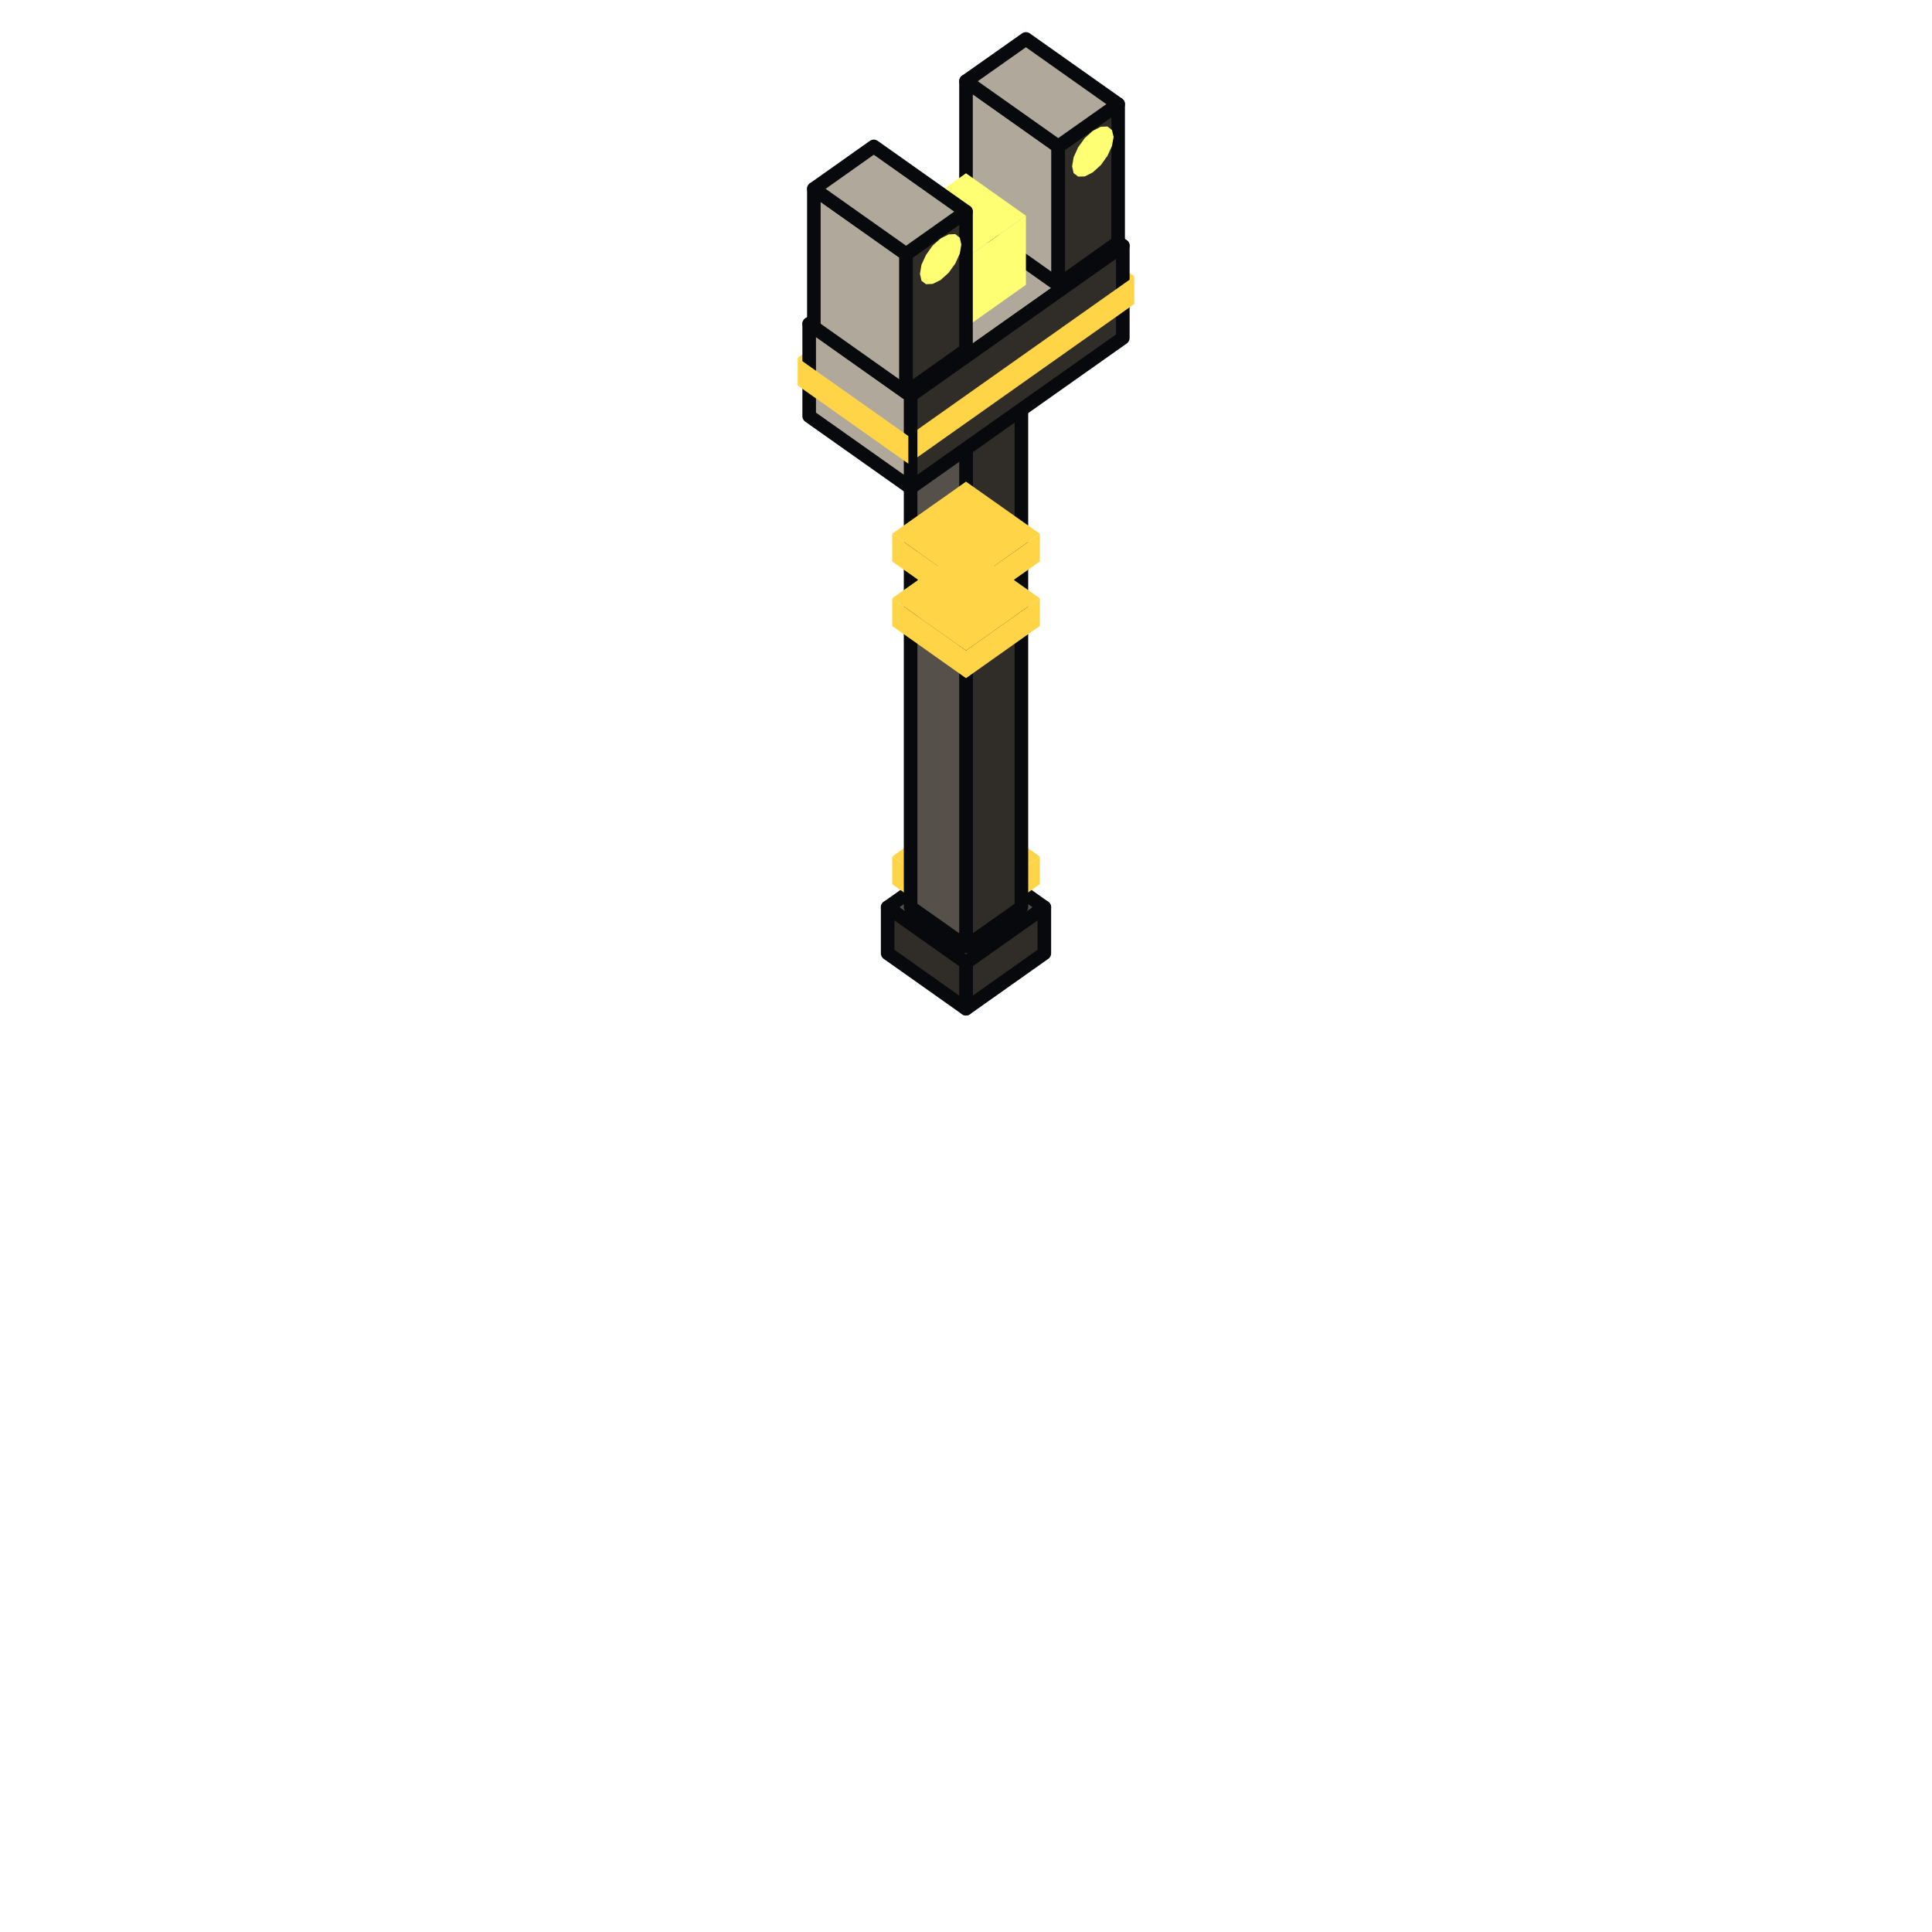
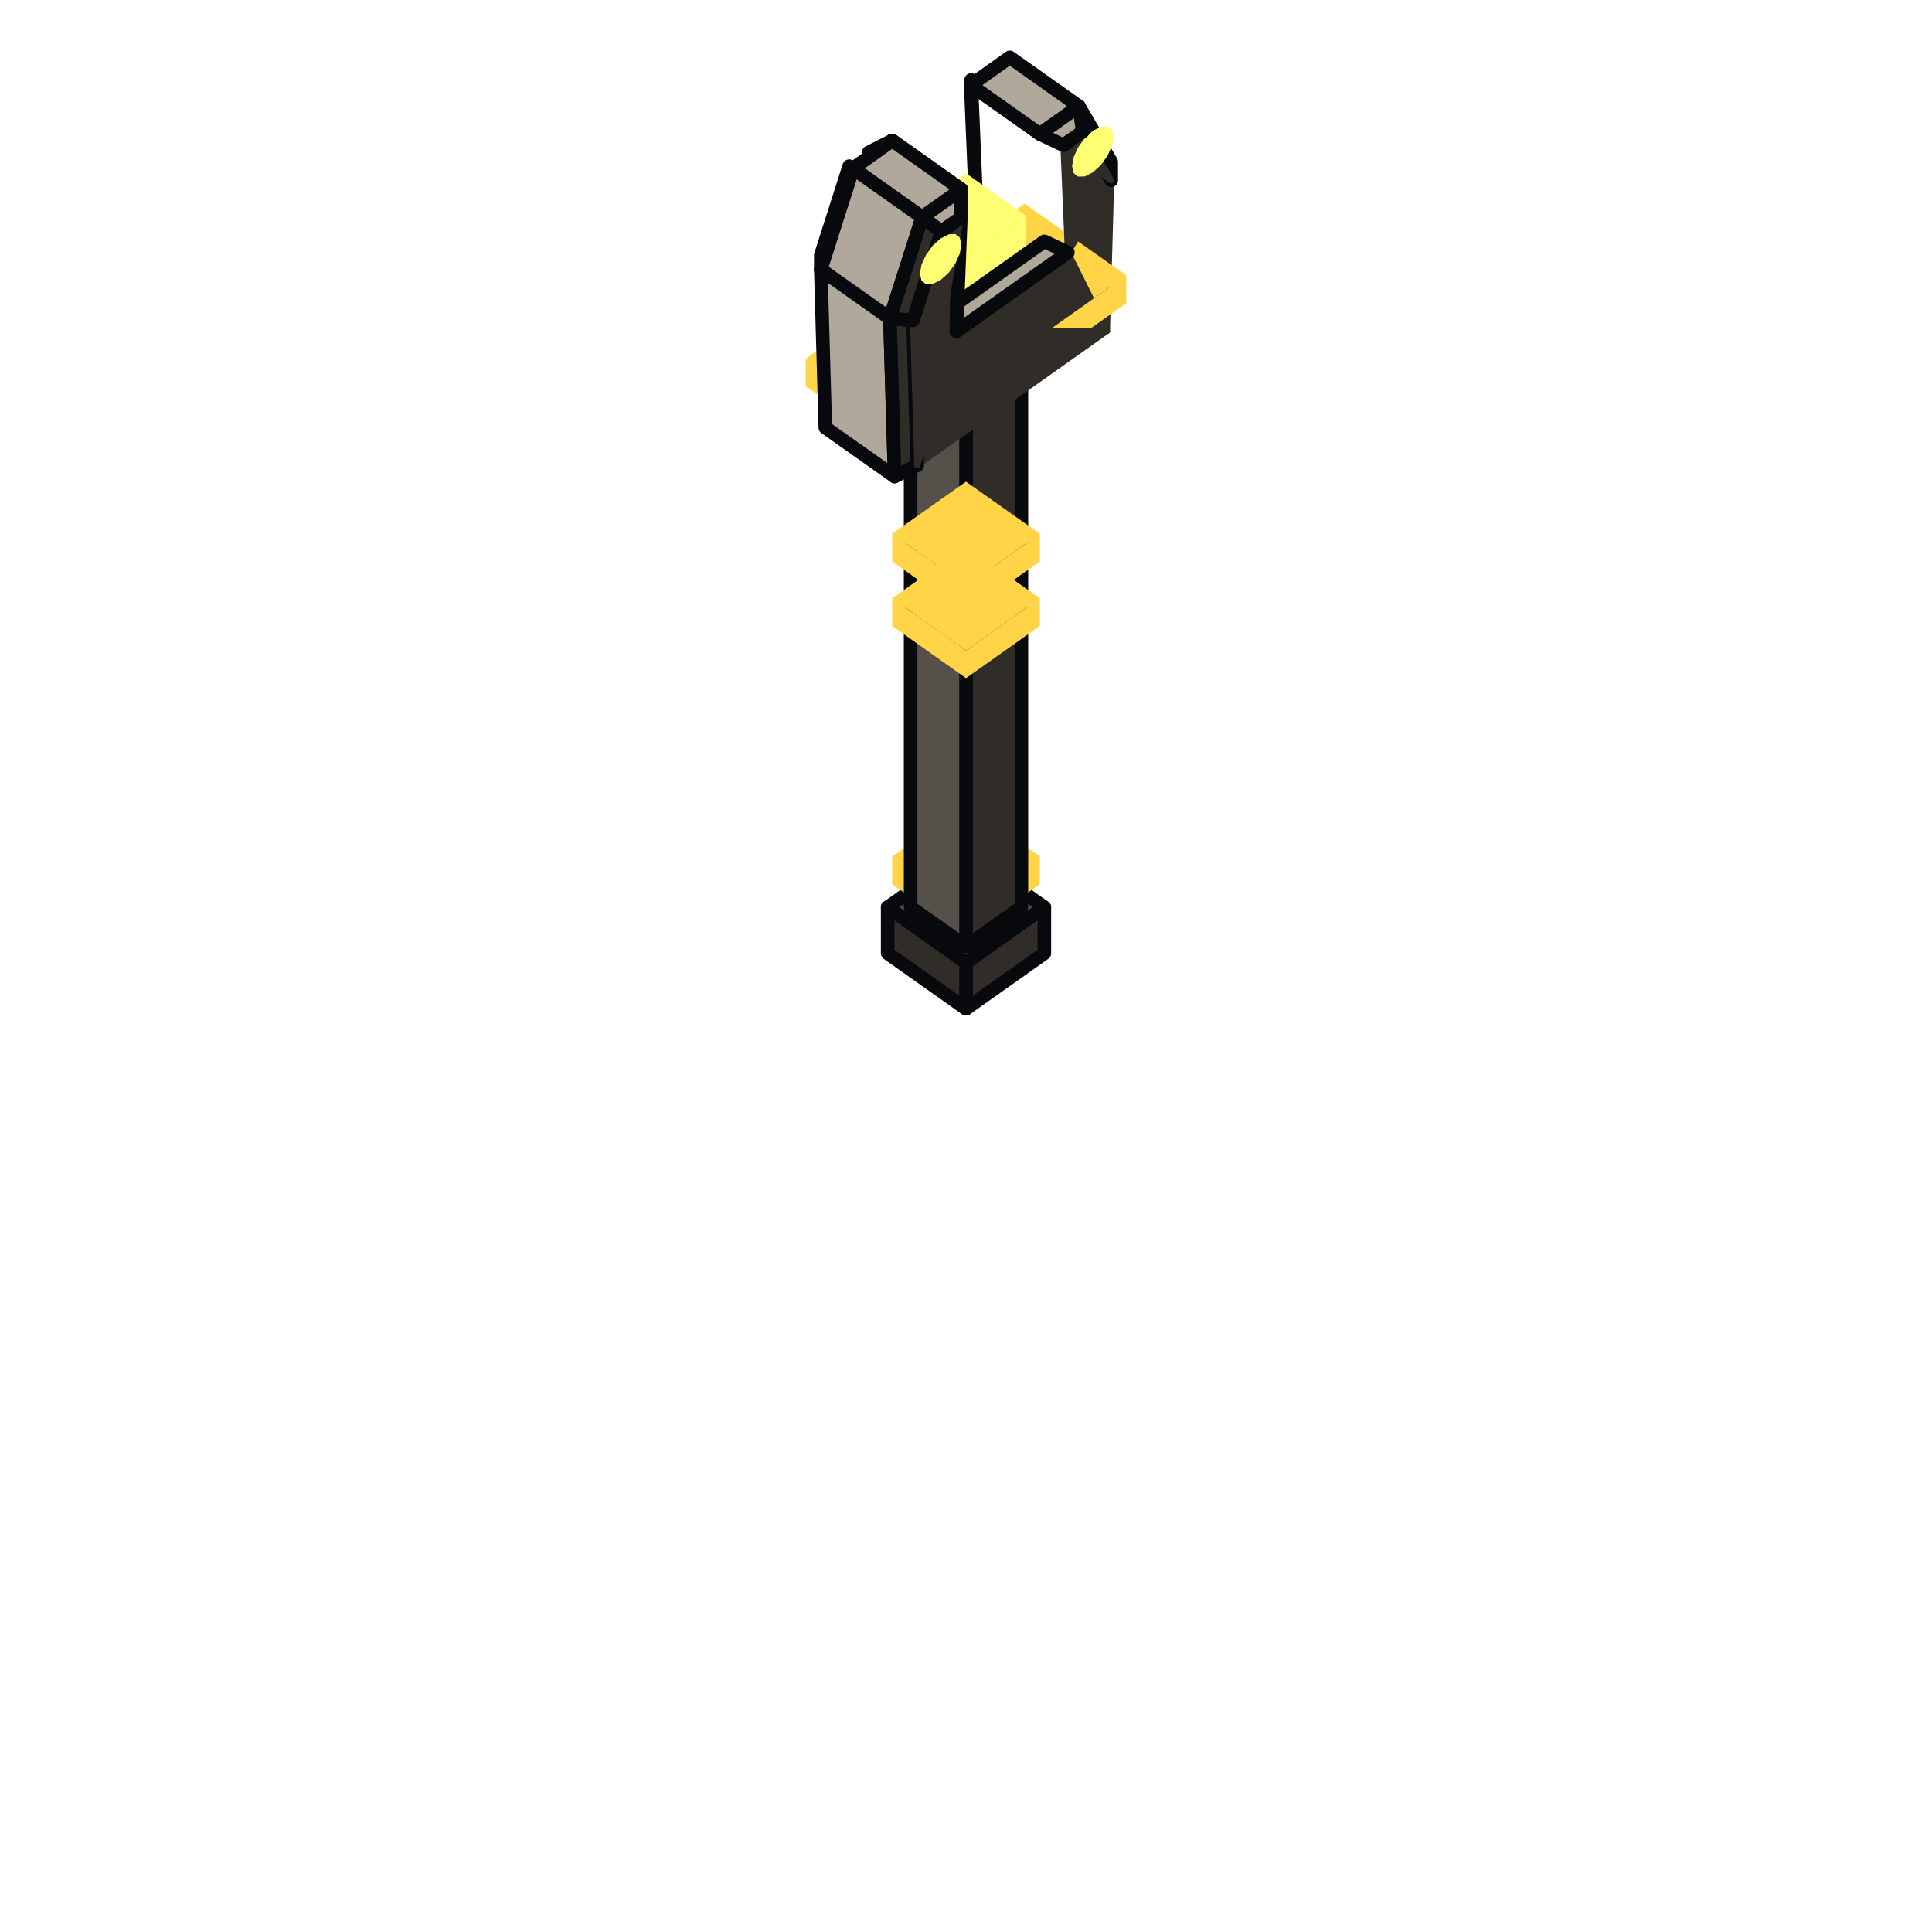
<svg xmlns="http://www.w3.org/2000/svg" viewBox="0 0 128 128" width="128" height="128" data-part-id="eq_drone_pod" data-type="equipment" data-direction="east">
  <g stroke="#07090d" stroke-width="0.9" stroke-linejoin="round">
    <path d="M58.81 60.11 L64.0 63.78 L69.19 60.11 L64.0 56.44 Z" fill="#55504a" />
    <path d="M64.0 66.83 L69.19 63.16 L69.19 60.11 L64.0 63.78 Z" fill="#302d29" />
    <path d="M58.81 63.16 L64.0 66.83 L64.0 63.78 L58.81 60.11 Z" fill="#302d29" />
    <path d="M59.11 56.75 L64.0 60.2 L68.89 56.75 L64.0 53.29 Z" fill="#ffd447" stroke="none" />
    <path d="M64.0 62.04 L68.89 58.58 L68.89 56.75 L64.0 60.2 Z" fill="#ffd447" stroke="none" />
    <path d="M59.11 58.58 L64.0 62.04 L64.0 60.2 L59.11 56.75 Z" fill="#ffd447" stroke="none" />
    <path d="M64.0 62.7 L67.67 60.11 L67.67 24.98 L64.0 27.57 Z" fill="#302d29" />
    <path d="M60.33 60.11 L64.0 62.7 L64.0 27.57 L60.33 24.98 Z" fill="#55504a" />
    <path d="M59.11 39.64 L64.0 43.1 L68.89 39.64 L64.0 36.18 Z" fill="#ffd447" stroke="none" />
    <path d="M64.0 44.93 L68.89 41.47 L68.89 39.64 L64.0 43.1 Z" fill="#ffd447" stroke="none" />
    <path d="M59.11 41.47 L64.0 44.93 L64.0 43.1 L59.11 39.64 Z" fill="#ffd447" stroke="none" />
    <path d="M59.11 35.36 L64.0 38.82 L68.89 35.36 L64.0 31.91 Z" fill="#ffd447" stroke="none" />
    <path d="M64.0 40.65 L68.89 37.2 L68.89 35.36 L64.0 38.82 Z" fill="#ffd447" stroke="none" />
    <path d="M59.11 37.2 L64.0 40.65 L64.0 38.82 L59.11 35.36 Z" fill="#ffd447" stroke="none" />
    <path d="M60.33 24.98 L64.0 27.57 L67.67 24.98 L64.0 22.39 Z" fill="#90887e" />
-     <path d="M52.85 23.71 L60.18 28.89 L75.15 18.31 L67.82 13.12 Z" fill="#ffd447" stroke="none" />
-     <path d="M53.61 21.46 L60.33 26.21 L74.39 16.28 L67.67 11.52 Z" fill="#b0a89a" />
-     <path d="M60.33 32.32 L74.39 22.39 L74.39 16.28 L60.33 26.21 Z" fill="#302d29" />
-     <path d="M60.18 30.72 L75.15 20.14 L75.15 18.31 L60.18 28.89 Z" fill="#ffd447" stroke="none" />
-     <path d="M64.0 14.55 L70.11 18.87 L70.11 9.7 L64.0 5.38 Z" fill="#b0a89a" />
-     <path d="M70.11 18.87 L74.08 16.06 L74.08 6.9 L70.11 9.7 Z" fill="#302d29" />
-     <path d="M53.61 27.57 L60.33 32.32 L60.33 26.21 L53.61 21.46 Z" fill="#b0a89a" />
-     <path d="M64.0 5.38 L70.11 9.7 L74.08 6.9 L67.97 2.58 Z" fill="#b0a89a" />
+     <path d="M73.62 11.95 L73.34 21.93 L70.75 16.73 Z" fill="#302d29" stroke="#302d29" stroke-width="0.4" />
+     <path d="M53.38 23.76 L60.11 28.51 L74.62 18.25 L67.89 13.5 Z" fill="#ffd447" stroke="none" />
+     <path d="M64.61 12.75 L64.31 5.64 L64.34 5.3 L64.64 12.41 Z" fill="#302d29" />
+     <path d="M73.34 21.93 L63.36 21.96 L70.75 16.73 Z" fill="#302d29" stroke="#302d29" stroke-width="0.4" />
+     <path d="M60.11 30.35 L74.62 20.09 L74.62 18.25 L60.11 28.51 Z" fill="#ffd447" stroke="none" />
+     <path d="M73.34 21.93 L60.77 30.82 L63.36 21.96 Z" fill="#302d29" stroke="#302d29" stroke-width="0.4" />
+     <path d="M73.62 11.95 L70.75 16.73 L70.45 9.62 Z" fill="#302d29" stroke="#302d29" stroke-width="0.4" />
+     <path d="M71.48 7.04 L73.62 10.72 L73.62 11.95 L71.74 8.71 Z" fill="#302d29" />
+     <path d="M53.38 25.59 L60.11 30.35 L60.11 28.51 L53.38 23.76 Z" fill="#ffd447" stroke="none" />
    <path d="M64.0 21.68 L67.97 18.87 L67.97 14.29 L64.0 17.09 Z" fill="#ffff74" stroke="none" />
    <path d="M60.03 18.87 L64.0 21.68 L64.0 17.09 L60.03 14.29 Z" fill="#ffff74" stroke="none" />
-     <path d="M52.85 25.54 L60.18 30.72 L60.18 28.89 L52.85 23.71 Z" fill="#ffd447" stroke="none" />
    <path d="M60.03 14.29 L64.0 17.09 L67.97 14.29 L64.0 11.48 Z" fill="#ffff74" stroke="none" />
+     <path d="M63.39 20.1 L69.19 15.99 L70.75 16.73 L63.36 21.96 Z" fill="#b0a89a" />
+     <path d="M70.45 9.62 L71.74 8.71 L73.62 11.95 Z" fill="#302d29" stroke="#302d29" stroke-width="0.4" />
+     <path d="M64.31 5.64 L66.9 3.8 L71.48 7.04 L68.89 8.88 Z" fill="#b0a89a" />
    <path d="M73.78 9.07 L73.67 8.62 L73.37 8.38 L72.93 8.4 L72.4 8.67 L71.87 9.15 L71.43 9.76 L71.13 10.42 L71.03 11.02 L71.13 11.47 L71.43 11.7 L71.87 11.69 L72.4 11.42 L72.93 10.94 L73.37 10.33 L73.67 9.67 Z" fill="#ffff74" stroke="none" />
-     <path d="M53.92 21.68 L60.03 26.0 L60.03 16.83 L53.92 12.51 Z" fill="#b0a89a" />
-     <path d="M60.03 26.0 L64.0 23.19 L64.0 14.02 L60.03 16.83 Z" fill="#302d29" />
-     <path d="M53.92 12.51 L60.03 16.83 L64.0 14.02 L57.89 9.7 Z" fill="#b0a89a" />
+     <path d="M59.11 9.31 L58.81 16.86 L57.25 17.64 L57.55 10.1 Z" fill="#302d29" />
+     <path d="M54.68 28.33 L54.38 17.85 L58.96 21.09 L59.27 31.57 Z" fill="#b0a89a" />
+     <path d="M68.89 8.88 L71.48 7.04 L71.74 8.71 L70.45 9.62 Z" fill="#b0a89a" />
+     <path d="M63.69 12.55 L63.39 20.1 L58.81 16.86 L59.11 9.31 Z" fill="#b0a89a" />
+     <path d="M59.27 31.57 L58.96 21.09 L60.49 21.23 L60.77 30.82 Z" fill="#302d29" />
+     <path d="M60.77 30.82 L63.66 14.42 L63.36 21.96 Z" fill="#302d29" stroke="#302d29" stroke-width="0.4" />
+     <path d="M54.38 16.91 L56.26 11.01 L56.52 11.15 L54.38 17.85 Z" fill="#b0a89a" />
+     <path d="M63.66 14.42 L63.36 21.96 L63.39 20.1 L63.69 12.55 Z" fill="#b0a89a" />
+     <path d="M60.77 30.82 L60.49 21.23 L62.37 15.33 Z" fill="#302d29" stroke="#302d29" stroke-width="0.4" />
+     <path d="M60.77 30.82 L62.37 15.33 L63.66 14.42 Z" fill="#302d29" stroke="#302d29" stroke-width="0.4" />
+     <path d="M54.38 17.85 L56.52 11.15 L61.1 14.39 L58.96 21.09 Z" fill="#b0a89a" />
+     <path d="M56.52 11.15 L59.11 9.31 L63.69 12.55 L61.1 14.39 Z" fill="#b0a89a" />
+     <path d="M58.96 21.09 L61.1 14.39 L62.37 15.33 L60.49 21.23 Z" fill="#302d29" />
+     <path d="M61.1 14.39 L63.69 12.55 L63.66 14.42 L62.37 15.33 Z" fill="#b0a89a" />
    <path d="M63.69 16.2 L63.59 15.75 L63.29 15.51 L62.85 15.53 L62.32 15.8 L61.79 16.27 L61.35 16.89 L61.05 17.54 L60.95 18.14 L61.05 18.6 L61.35 18.83 L61.79 18.81 L62.32 18.55 L62.85 18.07 L63.29 17.46 L63.59 16.8 Z" fill="#ffff74" stroke="none" />
  </g>
</svg>
